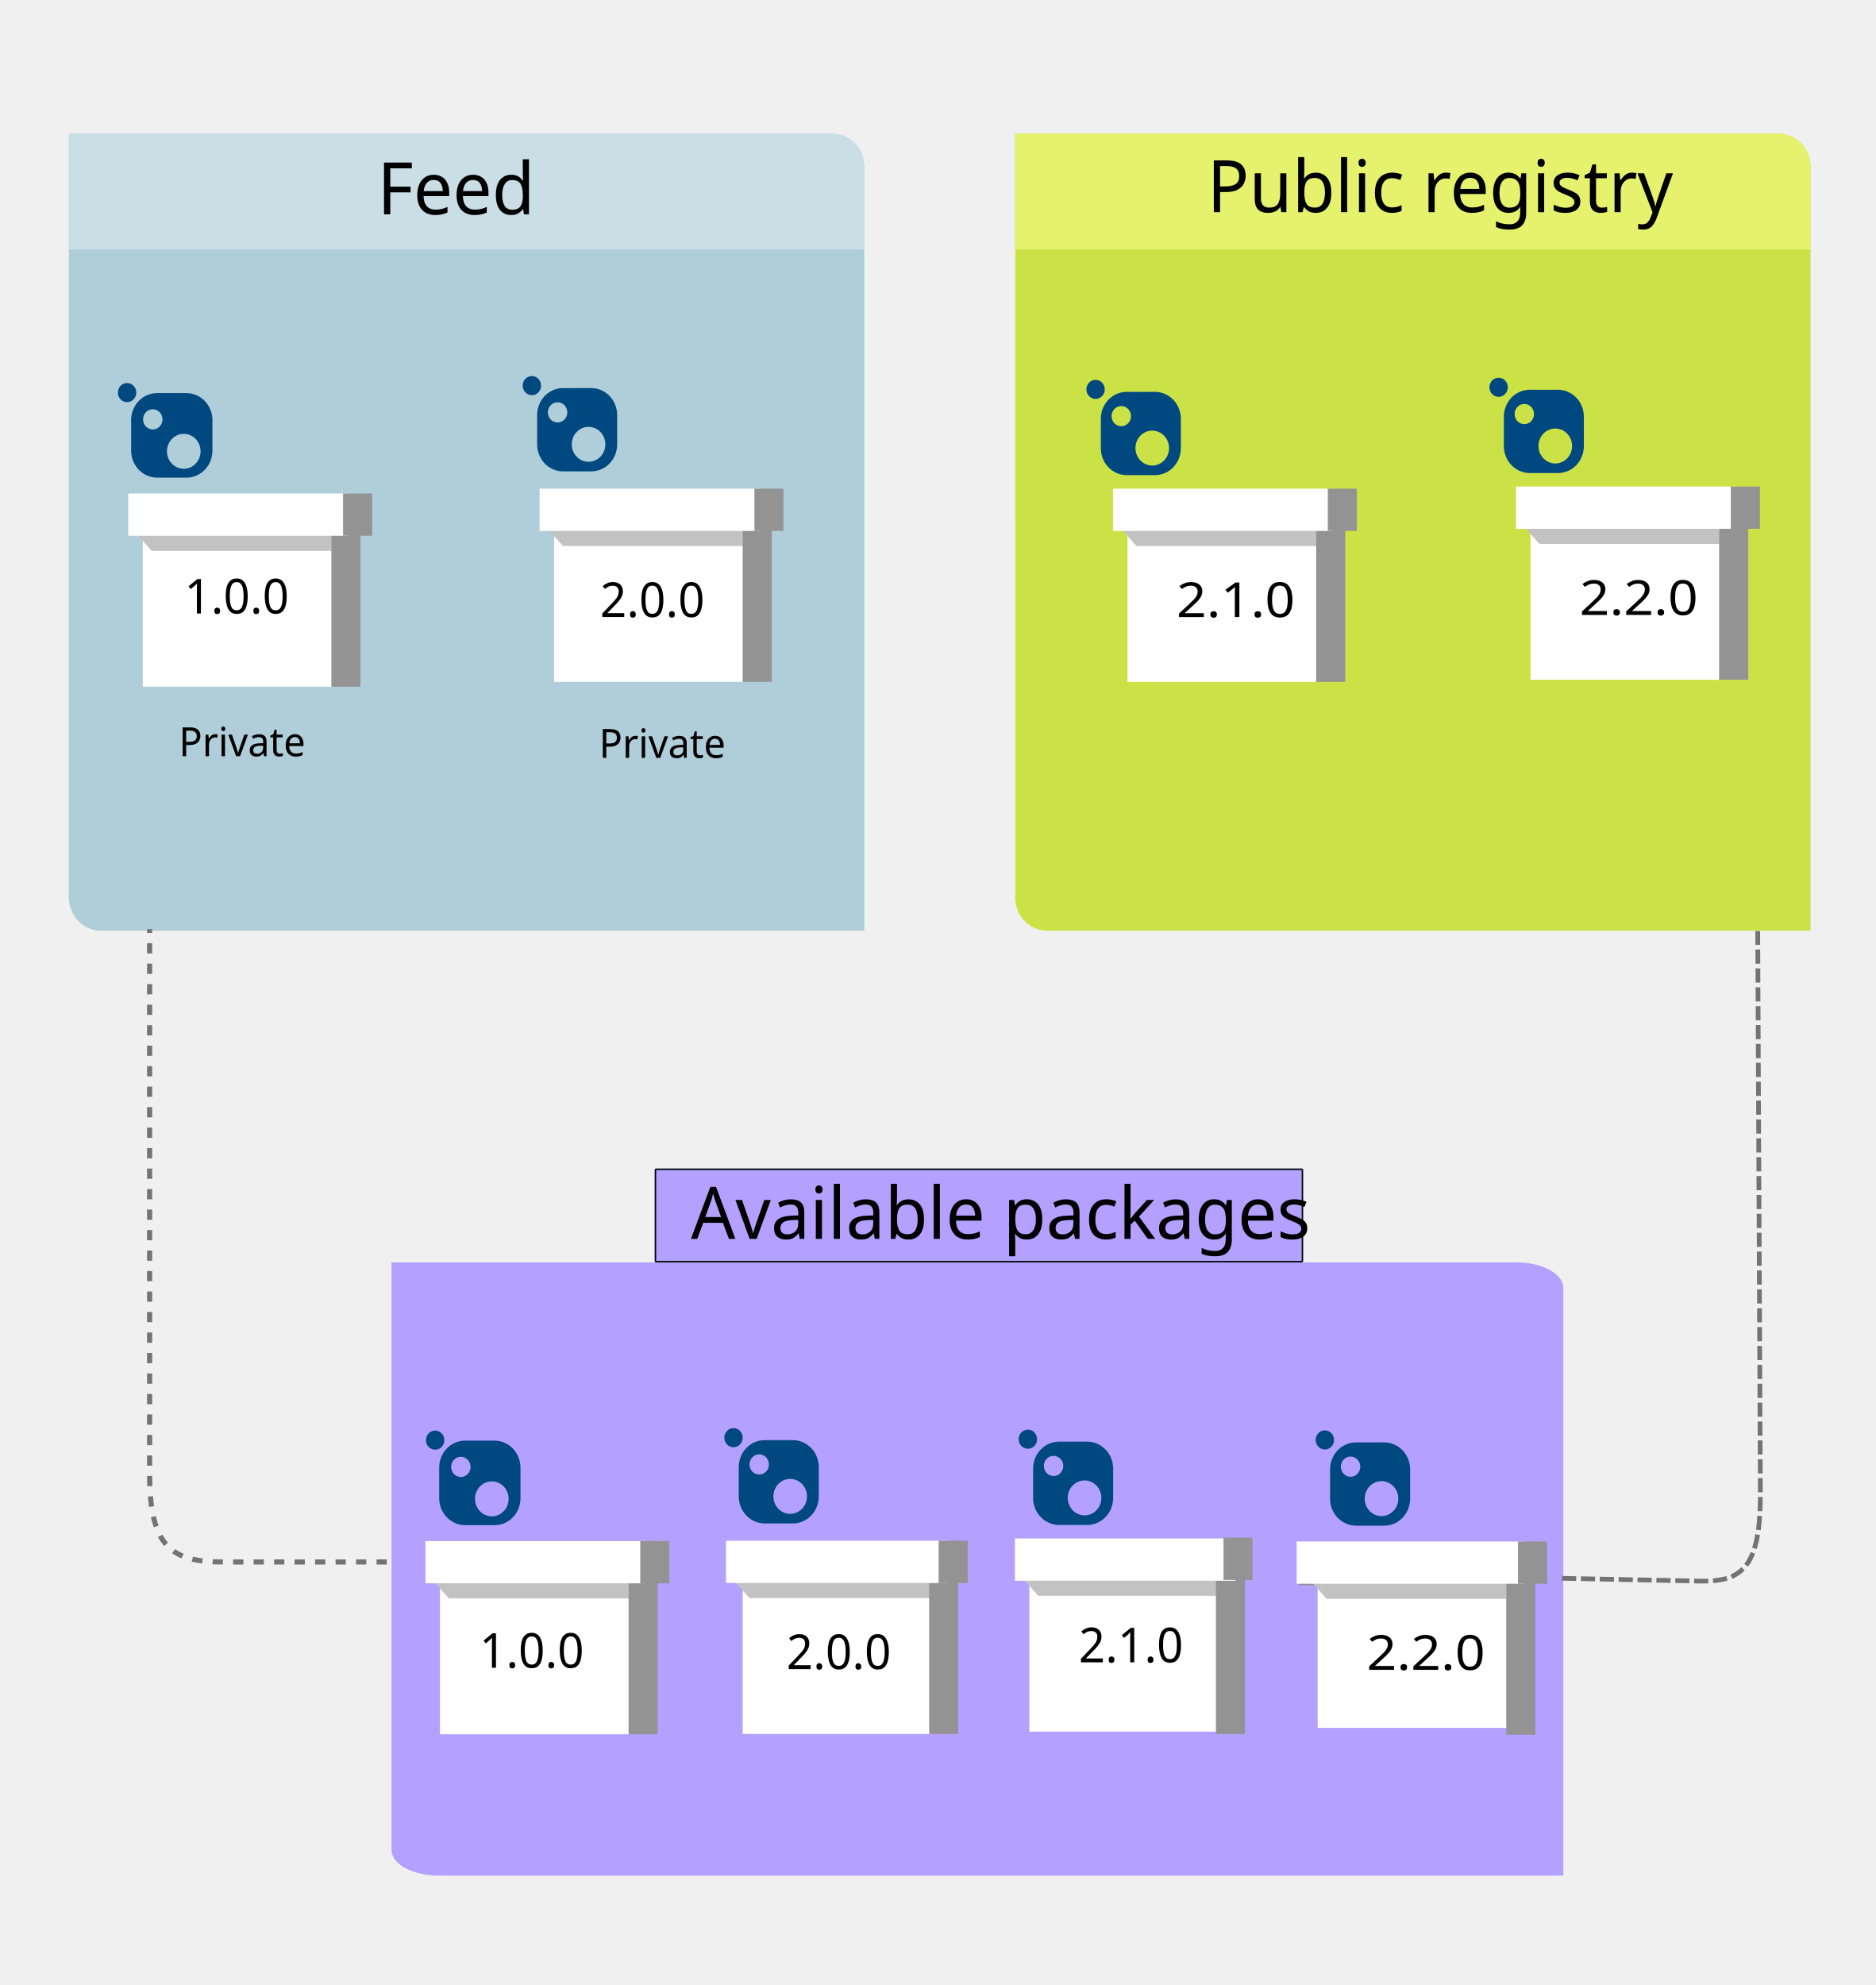
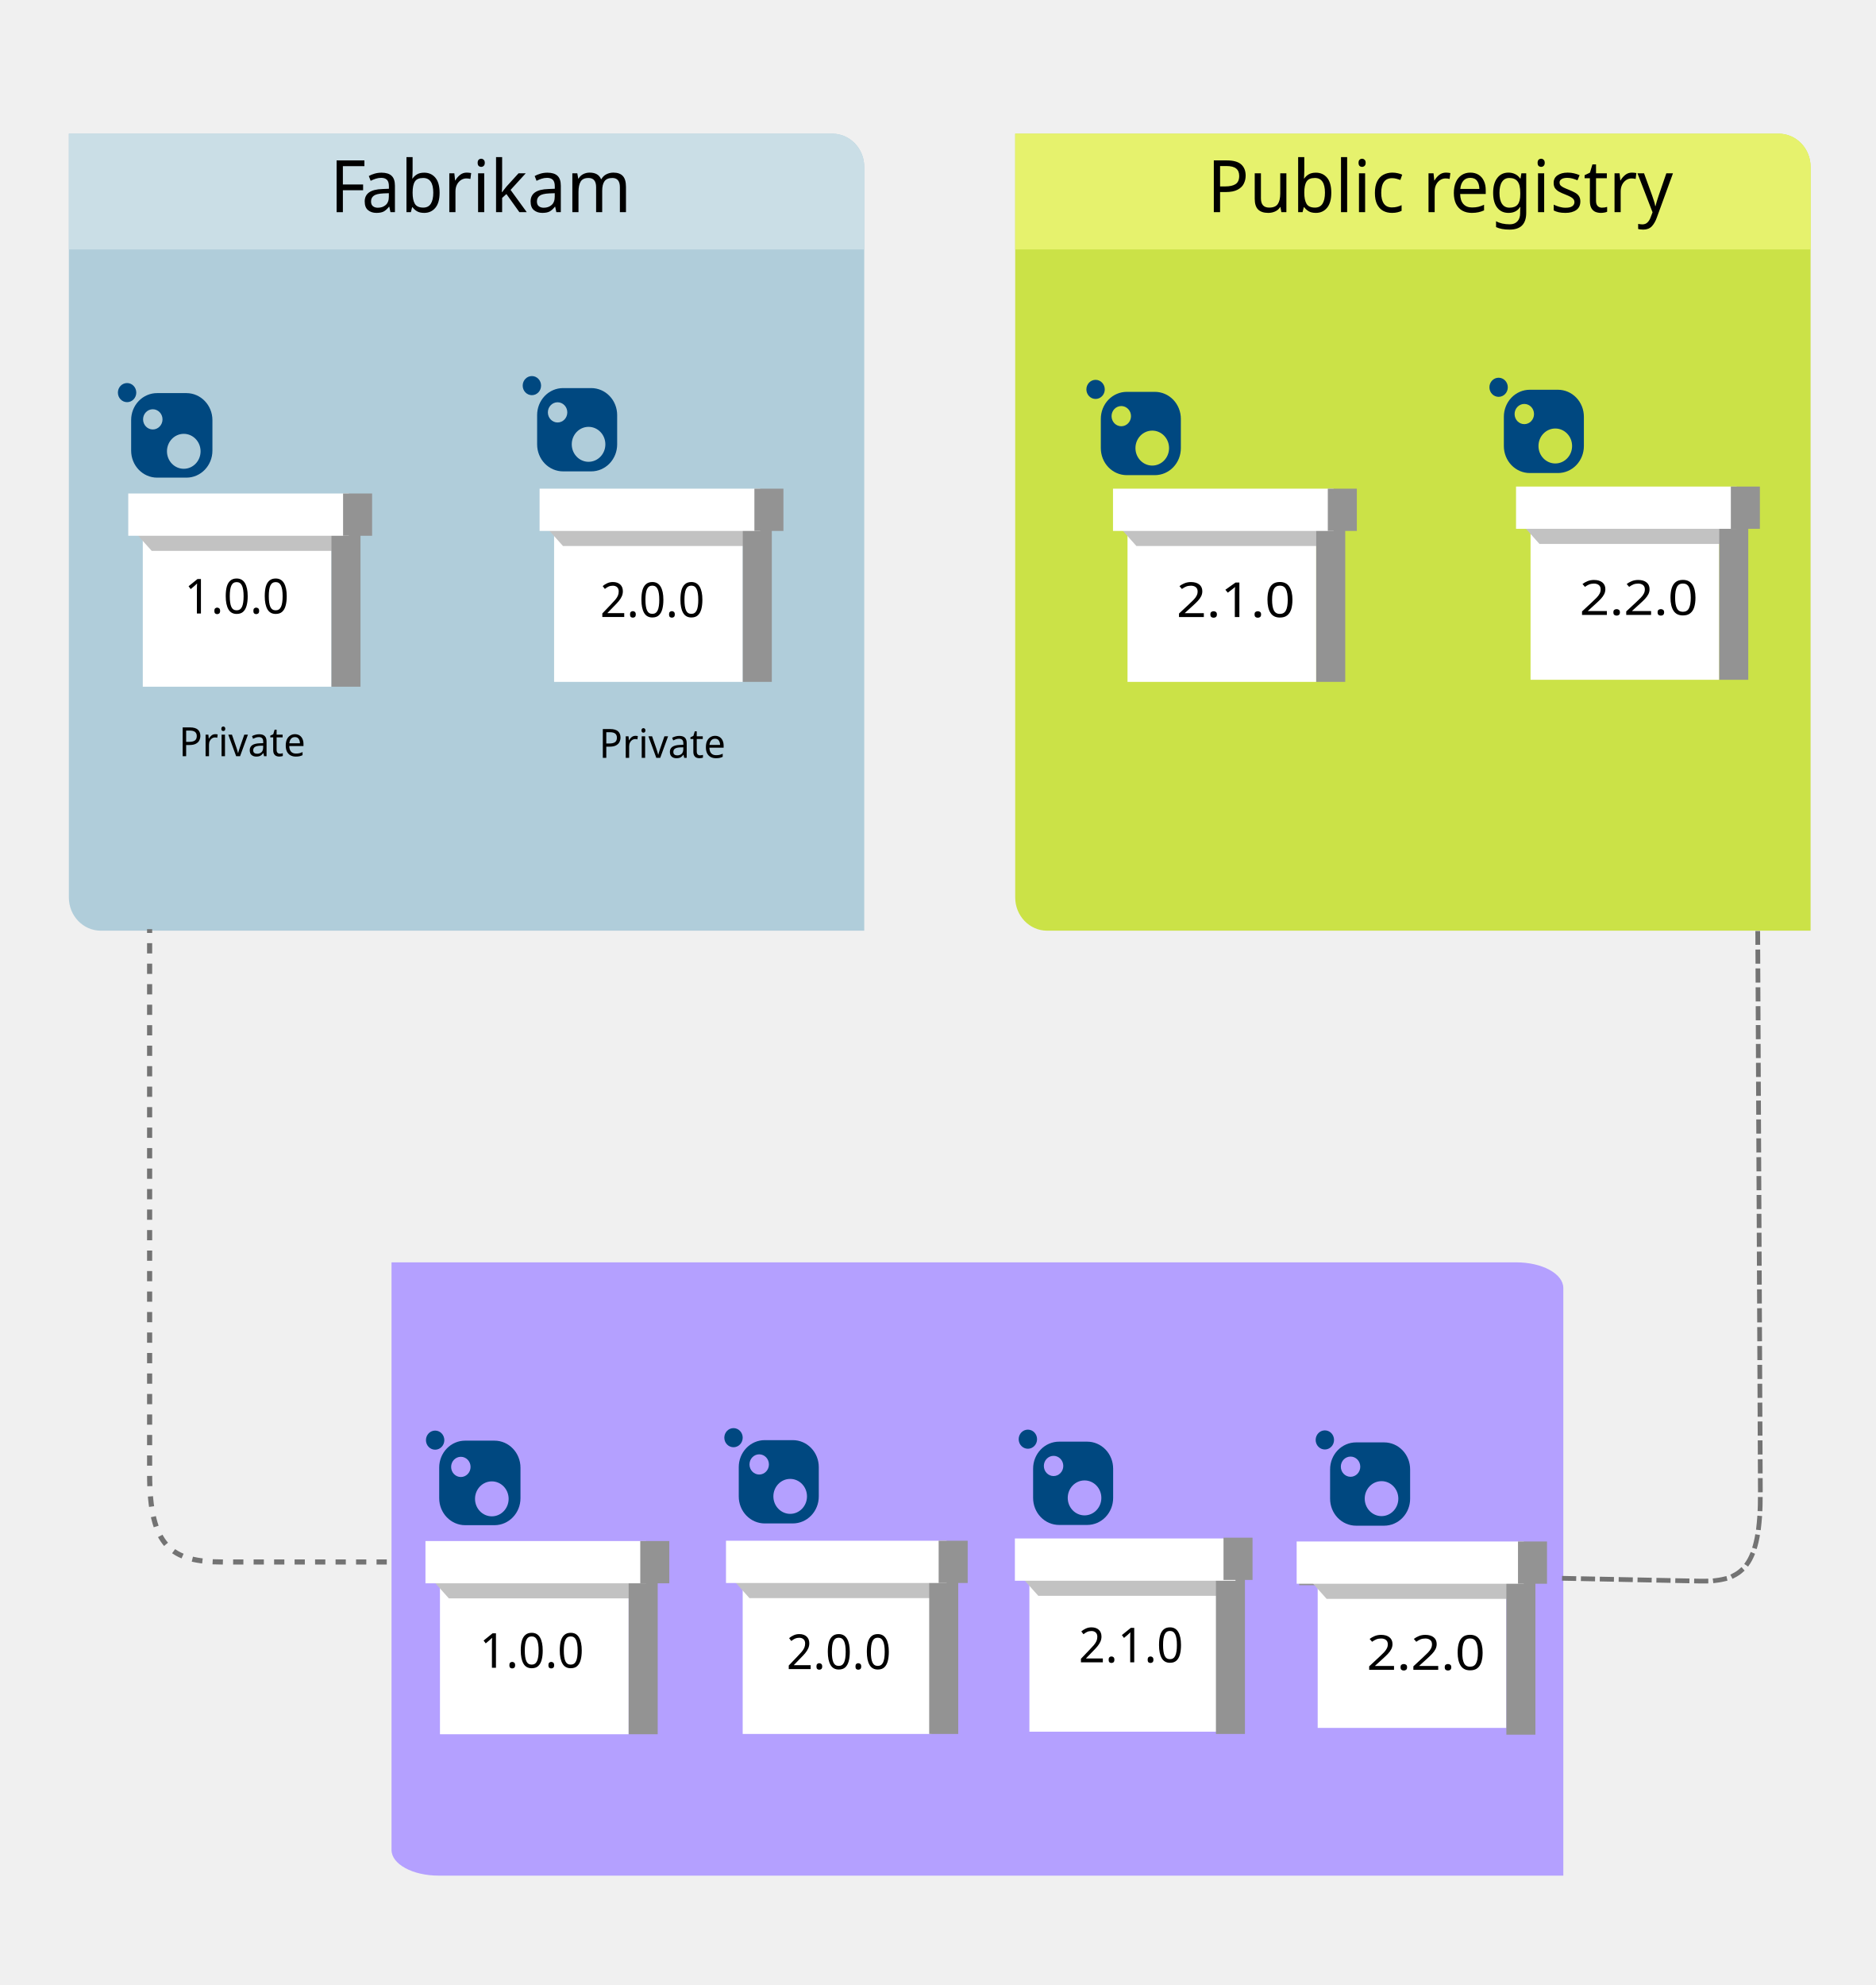
<svg xmlns="http://www.w3.org/2000/svg" xmlns:ns1="http://www.openswatchbook.org/uri/2009/osb" viewBox="0 0 463 490" version="1.1" id="svg5370" width="463" height="490">
  <defs id="defs5374">
    <linearGradient id="linearGradient13520" ns1:paint="solid">
      <stop style="stop-color:#f80000;stop-opacity:1;" offset="0" id="stop13518" />
    </linearGradient>
    <marker style="overflow:visible" id="marker7231" refX="0" refY="0" orient="auto">
      <path transform="matrix(-0.8,0,0,-0.8,-10,0)" style="fill:#000000;fill-opacity:1;fill-rule:evenodd;stroke:#000000;stroke-width:1pt;stroke-opacity:1" d="M 0,0 5,-5 -12.5,0 5,5 Z" id="path7229" />
    </marker>
    <marker style="overflow:visible" id="marker7013" refX="0" refY="0" orient="auto">
      <path transform="matrix(0.4,0,0,0.4,2.96,0.4)" style="fill:#000000;fill-opacity:1;fill-rule:evenodd;stroke:#000000;stroke-width:1pt;stroke-opacity:1" d="m -2.5,-1 c 0,2.76 -2.24,5 -5,5 -2.76,0 -5,-2.24 -5,-5 0,-2.76 2.24,-5 5,-5 2.76,0 5,2.24 5,5 z" id="path7011" />
    </marker>
    <marker style="overflow:visible" id="DotS" refX="0" refY="0" orient="auto">
      <path transform="matrix(0.2,0,0,0.2,1.48,0.2)" style="fill:#000000;fill-opacity:1;fill-rule:evenodd;stroke:#000000;stroke-width:1pt;stroke-opacity:1" d="m -2.5,-1 c 0,2.76 -2.24,5 -5,5 -2.76,0 -5,-2.24 -5,-5 0,-2.76 2.24,-5 5,-5 2.76,0 5,2.24 5,5 z" id="path6500" />
    </marker>
    <marker style="overflow:visible" id="DotM-6" refX="0" refY="0" orient="auto">
      <path transform="matrix(0.4,0,0,0.4,2.96,0.4)" style="fill:#000000;fill-opacity:1;fill-rule:evenodd;stroke:#000000;stroke-width:1pt;stroke-opacity:1" d="m -2.5,-1 c 0,2.76 -2.24,5 -5,5 -2.76,0 -5,-2.24 -5,-5 0,-2.76 2.24,-5 5,-5 2.76,0 5,2.24 5,5 z" id="path6497-2" />
    </marker>
    <marker style="overflow:visible" id="Arrow1Lend-1" refX="0" refY="0" orient="auto">
      <path transform="matrix(-0.8,0,0,-0.8,-10,0)" style="fill:#000000;fill-opacity:1;fill-rule:evenodd;stroke:#000000;stroke-width:1pt;stroke-opacity:1" d="M 0,0 5,-5 -12.5,0 5,5 Z" id="path6436-7" />
    </marker>
  </defs>
  <path d="M 250.633,33 H 439.117 A 7.883,8.198 0 0 1 447,41.198 V 229.742 H 258.517 a 7.883,8.198 0 0 1 -7.883,-8.198 z" fill="#cbe247" id="path4566" style="stroke-width:0.731" />
  <path d="m 17,33 h 188.483 a 7.883,8.198 0 0 1 7.883,8.198 V 229.742 H 24.883 A 7.883,8.198 0 0 1 17,221.544 Z" fill="#b0cdda" id="path4568" style="stroke-width:0.731" />
  <path d="M 213.367,61.567 V 41.198 A 7.883,8.198 0 0 0 205.483,33 H 17 v 28.567 z" fill="#cadee6" id="path4570" style="stroke-width:0.731" />
  <path d="M 447,61.567 V 41.198 A 7.883,8.198 0 0 0 439.117,33 H 250.633 v 28.567 z" fill="#e6f26d" id="path4572" style="stroke-width:0.731" />
+   <text transform="scale(0.9806461,1.019736)" font-size="17.54px" font-family="SegoeUI, 'Segoe UI'" id="text4578" x="83.04" y="51.362" style="stroke-width:0.731">
+     <tspan letter-spacing="-0.034em" id="tspan4574" style="stroke-width:0.619">F</tspan>
+     <tspan x="91.004" y="51.362" id="tspan4576" style="stroke-width:0.731">abrikam</tspan>
+   </text>
  <text font-size="24" font-family="SegoeUI, Segoe UI" id="text4580" style="font-style:normal;font-variant:normal;font-weight:normal;font-stretch:normal;font-size:17.54px;font-family:SegoeUI, 'Segoe UI';-inkscape-font-specification:'SegoeUI, Segoe UI, Normal';font-variant-ligatures:normal;font-variant-caps:normal;font-variant-numeric:normal;font-variant-east-asian:normal;stroke-width:0.731" x="303.877" y="51.362" transform="scale(0.9806461,1.019736)">
    <tspan id="tspan5482" x="303.877" y="51.362" style="stroke-width:0.731">Public registry</tspan>
  </text>
  <path d="M 96.661,311.612 H 374.338 a 11.614,6.332 0 0 1 11.614,6.332 V 463 H 108.275 a 11.614,6.332 0 0 1 -11.614,-6.332 z" fill="#b4a0ff" id="path4600" style="stroke-width:0.78" />
  <path d="m 188.796,355.501 a 6.401,6.656 0 0 0 -6.413,6.674 v 7.212 a 6.401,6.656 0 0 0 6.413,6.674 h 6.932 a 6.402,6.657 0 0 0 6.414,-6.674 v -7.212 a 6.402,6.657 0 0 0 -6.414,-6.674 z m -1.362,3.503 a 2.399,2.494 0 0 1 0,4.988 v 0 a 2.399,2.494 0 0 1 0,-4.988 z m 7.645,6.066 a 4.149,4.314 0 1 1 -4.147,4.314 4.148,4.313 0 0 1 4.147,-4.314 z M 181.088,352.534 a 2.269,2.359 0 1 1 -2.268,2.359 2.268,2.359 0 0 1 2.268,-2.359 z" fill="#004880" id="path4820" style="stroke-width:0.731" />
  <rect x="187.567" y="179.066" width="0" height="0" fill="#447995" id="rect4872" style="stroke-width:0.731" />
  <path d="m 261.468,355.875 a 6.401,6.656 0 0 0 -6.413,6.674 v 7.212 a 6.401,6.656 0 0 0 6.413,6.674 h 6.932 a 6.402,6.657 0 0 0 6.414,-6.674 v -7.212 a 6.402,6.657 0 0 0 -6.414,-6.674 z m -1.362,3.503 a 2.399,2.494 0 0 1 0,4.988 v 0 a 2.399,2.494 0 0 1 0,-4.988 z m 7.645,6.066 a 4.149,4.314 0 1 1 -4.147,4.314 4.148,4.313 0 0 1 4.147,-4.314 z M 253.76,352.908 a 2.269,2.359 0 1 1 -2.268,2.359 2.268,2.359 0 0 1 2.268,-2.359 z" fill="#004880" id="path5178" style="stroke-width:0.731" />
  <rect x="183.356" y="386.294" width="46.583" height="41.733" fill="#ffffff" id="rect4584-5" style="stroke-width:0.731" />
  <polygon points="123,130 54.499,130 60.069,136 123,136 " fill="#c2c2c2" id="polygon4586-2" transform="matrix(0.7166667,0,0,0.745234,141.9698,293.1393)" />
  <rect x="229.403" y="386.294" width="7.167" height="41.733" fill="#939393" id="rect4588-9" style="stroke-width:0.731" />
  <rect x="179.236" y="380.332" width="54.467" height="10.433" fill="#ffffff" id="rect4590-5" style="stroke-width:0.731" />
  <rect x="231.734" y="380.332" width="7.167" height="10.433" fill="#939393" id="rect4592-7" style="stroke-width:0.731" />
  <rect x="254.139" y="385.736" width="46.583" height="41.733" fill="#ffffff" id="rect4584-5-8" style="stroke-width:0.731" />
  <polygon points="123,130 54.499,130 60.069,136 123,136 " fill="#c2c2c2" id="polygon4586-2-8" transform="matrix(0.7166667,0,0,0.745234,213.2891,292.5817)" />
  <rect x="300.186" y="388.524" width="7.167" height="39.503" fill="#939393" id="rect4588-9-4" style="stroke-width:0.711" />
  <rect x="250.556" y="379.774" width="54.467" height="10.433" fill="#ffffff" id="rect4590-5-7" style="stroke-width:0.731" />
  <rect x="320.749" y="380.889" width="7.167" height="10.433" fill="#939393" id="rect4592-7-7" style="stroke-width:0.731" />
  <text font-size="16px" font-family="SegoeUI, 'Segoe UI'" id="text5176" x="271.566" y="402.406" style="font-style:normal;font-variant:normal;font-weight:normal;font-stretch:normal;font-size:11.693px;font-family:SegoeUI, 'Segoe UI';-inkscape-font-specification:'SegoeUI, Segoe UI, Normal';font-variant-ligatures:normal;font-variant-caps:normal;font-variant-numeric:normal;font-variant-east-asian:normal;stroke-width:0.731" transform="scale(0.9806461,1.019736)">
    <tspan id="tspan13394" x="271.566" y="402.406" style="stroke-width:0.731">2.1.0</tspan>
  </text>
  <text font-size="16px" font-family="SegoeUI, 'Segoe UI'" id="text4644" x="198.006" y="404.041" style="font-style:normal;font-variant:normal;font-weight:normal;font-stretch:normal;font-size:11.693px;font-family:SegoeUI, 'Segoe UI';-inkscape-font-specification:'SegoeUI, Segoe UI, Normal';font-variant-ligatures:normal;font-variant-caps:normal;font-variant-numeric:normal;font-variant-east-asian:normal;stroke-width:0.731" transform="scale(0.9806461,1.019736)">
    <tspan id="tspan13392" x="198.006" y="404.041" style="stroke-width:0.731">2.0.0</tspan>
  </text>
  <path d="m 108.43,362.27 v 7.553 a 6.414,6.67 0 0 0 6.414,6.67 h 7.238 a 6.414,6.67 0 0 0 6.414,-6.67 v -7.523 a 6.418,6.674 0 0 0 -6.418,-6.674 h -7.235 a 6.391,6.645 0 0 0 -6.414,6.644 z m 5.345,-2.657 a 2.399,2.494 0 0 1 0,4.989 v 0 a 2.399,2.494 0 0 1 0,-4.989 z m 7.645,6.067 a 4.149,4.314 0 1 1 -4.147,4.314 4.148,4.313 0 0 1 4.147,-4.314 z m -13.993,-12.538 a 2.269,2.359 0 1 1 -2.268,2.359 2.268,2.358 0 0 1 2.268,-2.359 z" fill="#004880" id="path4598" style="stroke-width:0.731" />
  <rect x="108.62" y="386.369" width="46.583" height="41.733" fill="#ffffff" id="rect4584" style="stroke-width:0.731" />
  <polygon points="60.069,136 123,136 123,130 54.499,130 " fill="#c2c2c2" id="polygon4586" transform="matrix(0.7166667,0,0,0.745234,67.77036,293.2147)" />
  <rect x="155.204" y="386.369" width="7.167" height="41.733" fill="#939393" id="rect4588" style="stroke-width:0.731" />
  <rect x="105.037" y="380.407" width="54.467" height="10.433" fill="#ffffff" id="rect4590" style="stroke-width:0.731" />
  <rect x="158.07" y="380.407" width="7.167" height="10.433" fill="#939393" id="rect4592" style="stroke-width:0.731" />
  <text font-size="16px" font-family="SegoeUI, 'Segoe UI'" id="text4596" x="120.704" y="403.728" style="font-style:normal;font-variant:normal;font-weight:normal;font-stretch:normal;font-size:11.693px;font-family:SegoeUI, 'Segoe UI';-inkscape-font-specification:'SegoeUI, Segoe UI, Normal';font-variant-ligatures:normal;font-variant-caps:normal;font-variant-numeric:normal;font-variant-east-asian:normal;stroke-width:0.731" transform="scale(0.9806461,1.019736)">
    <tspan id="tspan13390" x="120.704" y="403.728" style="stroke-width:0.731">1.0.0</tspan>
  </text>
  <path d="m 139.019,95.799 a 6.401,6.656 0 0 0 -6.413,6.674 v 7.212 a 6.401,6.656 0 0 0 6.413,6.674 h 6.932 a 6.402,6.657 0 0 0 6.414,-6.674 v -7.212 a 6.402,6.657 0 0 0 -6.414,-6.674 z m -1.362,3.503 a 2.399,2.494 0 0 1 0,4.988 v 0 a 2.399,2.494 0 0 1 0,-4.988 z m 7.645,6.066 a 4.149,4.314 0 1 1 -4.147,4.314 4.148,4.313 0 0 1 4.147,-4.314 z M 131.311,92.832 a 2.269,2.359 0 1 1 -2.268,2.359 2.268,2.359 0 0 1 2.268,-2.359 z" fill="#004880" id="path4820-0" style="stroke-width:0.731" />
  <path d="m 278.184,96.73 a 6.401,6.656 0 0 0 -6.413,6.674 v 7.212 a 6.401,6.656 0 0 0 6.413,6.674 h 6.932 a 6.402,6.657 0 0 0 6.414,-6.674 v -7.212 a 6.402,6.657 0 0 0 -6.414,-6.674 z m -1.362,3.503 a 2.399,2.494 0 0 1 0,4.988 v 0 a 2.399,2.494 0 0 1 0,-4.988 z m 7.645,6.066 a 4.149,4.314 0 1 1 -4.147,4.314 4.148,4.313 0 0 1 4.147,-4.314 z M 270.476,93.763 a 2.269,2.359 0 1 1 -2.268,2.359 2.268,2.359 0 0 1 2.268,-2.359 z" fill="#004880" id="path5178-0" style="stroke-width:0.731" />
  <rect x="136.796" y="126.591" width="46.583" height="41.733" fill="#ffffff" id="rect4584-5-2" style="stroke-width:0.731" />
  <polygon points="123,130 54.499,130 60.069,136 123,136 " fill="#c2c2c2" id="polygon4586-2-1" transform="matrix(0.7166667,0,0,0.745234,95.94641,33.43704)" />
  <rect x="183.38" y="126.591" width="7.167" height="41.733" fill="#939393" id="rect4588-9-3" style="stroke-width:0.731" />
  <rect x="133.213" y="120.629" width="54.467" height="10.433" fill="#ffffff" id="rect4590-5-9" style="stroke-width:0.731" />
  <rect x="186.246" y="120.629" width="7.167" height="10.433" fill="#939393" id="rect4592-7-1" style="stroke-width:0.731" />
  <rect x="278.363" y="126.591" width="46.583" height="41.733" fill="#ffffff" id="rect4584-5-8-7" style="stroke-width:0.731" />
  <polygon points="60.069,136 123,136 123,130 54.499,130 " fill="#c2c2c2" id="polygon4586-2-8-1" transform="matrix(0.7166667,0,0,0.745234,237.5125,33.43705)" />
  <rect x="324.946" y="126.591" width="7.167" height="41.733" fill="#939393" id="rect4588-9-4-5" style="stroke-width:0.731" />
  <rect x="274.779" y="120.629" width="54.467" height="10.433" fill="#ffffff" id="rect4590-5-7-5" style="stroke-width:0.731" />
  <rect x="327.812" y="120.629" width="7.167" height="10.433" fill="#939393" id="rect4592-7-7-6" style="stroke-width:0.731" />
  <text font-size="16px" font-family="SegoeUI, 'Segoe UI'" id="text5176-0" x="278.278" y="158.982" style="font-style:normal;font-variant:normal;font-weight:normal;font-stretch:normal;font-size:12.445px;font-family:SegoeUI, 'Segoe UI';-inkscape-font-specification:'SegoeUI, Segoe UI, Normal';font-variant-ligatures:normal;font-variant-caps:normal;font-variant-numeric:normal;font-variant-east-asian:normal;stroke-width:0.778" transform="scale(1.043748,0.9580856)">
    <tspan id="tspan13384" x="278.278" y="158.982" style="stroke-width:0.778">2.1.0</tspan>
  </text>
  <text font-size="16px" font-family="SegoeUI, 'Segoe UI'" id="text4644-2" x="151.075" y="149.365" style="font-style:normal;font-variant:normal;font-weight:normal;font-stretch:normal;font-size:11.693px;font-family:SegoeUI, 'Segoe UI';-inkscape-font-specification:'SegoeUI, Segoe UI, Normal';font-variant-ligatures:normal;font-variant-caps:normal;font-variant-numeric:normal;font-variant-east-asian:normal;stroke-width:0.731" transform="scale(0.9806461,1.019736)">
    <tspan id="tspan13386" x="151.075" y="149.365" style="stroke-width:0.731">2.0.0</tspan>
  </text>
  <path d="m 32.377,103.683 v 7.553 a 6.414,6.67 0 0 0 6.414,6.67 h 7.238 a 6.414,6.67 0 0 0 6.414,-6.67 v -7.523 a 6.418,6.674 0 0 0 -6.418,-6.674 h -7.235 a 6.391,6.645 0 0 0 -6.414,6.644 z m 5.345,-2.657 a 2.399,2.494 0 0 1 0,4.989 v 0 a 2.399,2.494 0 0 1 0,-4.989 z m 7.645,6.067 a 4.149,4.314 0 1 1 -4.147,4.314 4.148,4.313 0 0 1 4.147,-4.314 z M 31.374,94.556 a 2.269,2.359 0 1 1 -2.268,2.359 2.268,2.358 0 0 1 2.268,-2.359 z" fill="#004880" id="path4598-4" style="stroke-width:0.731" />
  <rect x="35.249" y="127.782" width="46.583" height="41.733" fill="#ffffff" id="rect4584-9" style="stroke-width:0.731" />
  <polygon points="123,130 54.499,130 60.069,136 123,136 " fill="#c2c2c2" id="polygon4586-3" transform="matrix(0.7166667,0,0,0.745234,-5.601037,34.62767)" />
  <rect x="81.832" y="127.782" width="7.167" height="41.733" fill="#939393" id="rect4588-3" style="stroke-width:0.731" />
  <rect x="31.666" y="121.82" width="54.467" height="10.433" fill="#ffffff" id="rect4590-8" style="stroke-width:0.731" />
  <rect x="84.699" y="121.82" width="7.167" height="10.433" fill="#939393" id="rect4592-5" style="stroke-width:0.731" />
  <text font-size="16px" font-family="SegoeUI, 'Segoe UI'" id="text4596-1" x="46.431" y="148.506" style="font-style:normal;font-variant:normal;font-weight:normal;font-stretch:normal;font-size:11.693px;font-family:SegoeUI, 'Segoe UI';-inkscape-font-specification:'SegoeUI, Segoe UI, Normal';font-variant-ligatures:normal;font-variant-caps:normal;font-variant-numeric:normal;font-variant-east-asian:normal;stroke-width:0.731" transform="scale(0.9806461,1.019736)">
    <tspan id="tspan13388" x="46.431" y="148.506" style="stroke-width:0.731">1.0.0</tspan>
  </text>
  <path d="M 95.49,385.581 H 55.035 c -12.775,0 -18.098,-3.755 -18.098,-21.781 V 229.356" fill="none" stroke="#737373" stroke-miterlimit="10" stroke-width="1.265" stroke-dasharray="2.529, 2.529" id="path13122" />
  <path d="m 386.221,389.616 33.496,0.681 c 10.578,0.215 14.967,-3.546 14.881,-22.03 l -0.646,-137.858" fill="none" stroke="#737373" stroke-miterlimit="10" stroke-width="1.73" stroke-dasharray="3.461, 3.461" id="path13122-7" style="stroke-width:1.165;stroke-linecap:square;stroke-linejoin:round;stroke-miterlimit:10;stroke-dasharray:2.33, 2.33;stroke-dashoffset:0;paint-order:markers stroke fill" />
  <path d="m 377.685,96.21 a 6.401,6.656 0 0 0 -6.413,6.674 v 7.212 a 6.401,6.656 0 0 0 6.413,6.674 h 6.932 a 6.402,6.657 0 0 0 6.414,-6.674 v -7.212 a 6.402,6.657 0 0 0 -6.414,-6.674 z m -1.362,3.503 a 2.399,2.494 0 0 1 0,4.988 v 0 a 2.399,2.494 0 0 1 0,-4.988 z m 7.645,6.066 a 4.149,4.314 0 1 1 -4.147,4.314 4.148,4.313 0 0 1 4.147,-4.314 z M 369.977,93.243 a 2.269,2.359 0 1 1 -2.268,2.359 2.268,2.359 0 0 1 2.268,-2.359 z" fill="#004880" id="path5178-0-9" style="stroke-width:0.731" />
  <rect x="377.864" y="126.071" width="46.583" height="41.733" fill="#ffffff" id="rect4584-5-8-7-9" style="stroke-width:0.731" />
  <polygon points="60.069,136 123,136 123,130 54.499,130 " fill="#c2c2c2" id="polygon4586-2-8-1-6" transform="matrix(0.7166667,0,0,0.745234,337.0137,32.91714)" />
  <rect x="424.447" y="126.071" width="7.167" height="41.733" fill="#939393" id="rect4588-9-4-5-6" style="stroke-width:0.731" />
  <rect x="374.28" y="120.109" width="54.467" height="10.433" fill="#ffffff" id="rect4590-5-7-5-7" style="stroke-width:0.731" />
  <rect x="427.314" y="120.109" width="7.167" height="10.433" fill="#939393" id="rect4592-7-7-6-1" style="stroke-width:0.731" />
  <text font-size="16px" font-family="SegoeUI, 'Segoe UI'" id="text5176-0-8" x="373.609" y="158.439" style="font-style:normal;font-variant:normal;font-weight:normal;font-stretch:normal;font-size:12.445px;font-family:SegoeUI, 'Segoe UI';-inkscape-font-specification:'SegoeUI, Segoe UI, Normal';font-variant-ligatures:normal;font-variant-caps:normal;font-variant-numeric:normal;font-variant-east-asian:normal;stroke-width:0.778" transform="scale(1.043748,0.9580856)">
    <tspan id="tspan13444" x="373.609" y="158.439" style="stroke-width:0.778">2.2.0</tspan>
  </text>
  <path d="m 334.787,356.057 a 6.401,6.656 0 0 0 -6.413,6.674 v 7.212 a 6.401,6.656 0 0 0 6.413,6.674 h 6.932 a 6.402,6.657 0 0 0 6.414,-6.674 v -7.212 a 6.402,6.657 0 0 0 -6.414,-6.674 z m -1.362,3.503 a 2.399,2.494 0 0 1 0,4.988 v 0 a 2.399,2.494 0 0 1 0,-4.988 z m 7.645,6.066 a 4.149,4.314 0 1 1 -4.147,4.314 4.148,4.313 0 0 1 4.147,-4.314 z m -13.991,-12.536 a 2.269,2.359 0 1 1 -2.268,2.359 2.268,2.359 0 0 1 2.268,-2.359 z" fill="#004880" id="path5178-0-9-9" style="stroke-width:0.731" />
  <rect x="325.313" y="386.475" width="46.583" height="40.06" fill="#ffffff" id="rect4584-5-8-7-9-3" style="stroke-width:0.716" />
  <polygon points="123,136 123,130 54.499,130 60.069,136 " fill="#c2c2c2" id="polygon4586-2-8-1-6-4" transform="matrix(0.7166667,0,0,0.745234,284.4626,293.3212)" />
  <rect x="371.896" y="386.475" width="7.167" height="41.733" fill="#939393" id="rect4588-9-4-5-6-4" style="stroke-width:0.731" />
  <rect x="320.121" y="380.514" width="56.075" height="10.433" fill="#ffffff" id="rect4590-5-7-5-7-8" style="stroke-width:0.742" />
  <rect x="374.763" y="380.514" width="7.167" height="10.433" fill="#939393" id="rect4592-7-7-6-1-0" style="stroke-width:0.731" />
  <text font-size="16px" font-family="SegoeUI, 'Segoe UI'" id="text5176-0-8-4" x="323.26" y="430.236" style="font-style:normal;font-variant:normal;font-weight:normal;font-stretch:normal;font-size:12.445px;font-family:SegoeUI, 'Segoe UI';-inkscape-font-specification:'SegoeUI, Segoe UI, Normal';font-variant-ligatures:normal;font-variant-caps:normal;font-variant-numeric:normal;font-variant-east-asian:normal;stroke-width:0.778" transform="scale(1.043748,0.9580856)">
    <tspan id="tspan13444-0" x="323.26" y="430.236" style="stroke-width:0.778">2.2.0</tspan>
  </text>
  <rect x="302.061" y="379.578" width="7.167" height="10.433" fill="#939393" id="rect4592-7-7-6-1-0-0" style="stroke-width:0.731" />
  <text font-size="24px" font-family="SegoeUI, 'Segoe UI'" id="text4578-0" x="45.037" y="183.054" style="font-style:normal;font-variant:normal;font-weight:normal;font-stretch:normal;font-size:9.744px;font-family:SegoeUI, 'Segoe UI';-inkscape-font-specification:'SegoeUI, Segoe UI, Normal';font-variant-ligatures:normal;font-variant-caps:normal;font-variant-numeric:normal;font-variant-east-asian:normal;stroke-width:0.219;stroke-miterlimit:7;stroke-dasharray:none" transform="scale(0.9806461,1.019736)">
    <tspan id="tspan13704" x="45.037" y="183.054" style="stroke-width:0.219">Private</tspan>
  </text>
  <text font-size="24px" font-family="SegoeUI, 'Segoe UI'" id="text4578-0-8" x="150.81" y="183.45" style="font-style:normal;font-variant:normal;font-weight:normal;font-stretch:normal;font-size:9.744px;font-family:SegoeUI, 'Segoe UI';-inkscape-font-specification:'SegoeUI, Segoe UI, Normal';font-variant-ligatures:normal;font-variant-caps:normal;font-variant-numeric:normal;font-variant-east-asian:normal;stroke-width:0.219;stroke-miterlimit:7;stroke-dasharray:none" transform="scale(0.9806461,1.019736)">
    <tspan id="tspan14102" x="150.81" y="183.45" style="stroke-width:0.219">Private</tspan>
  </text>
-   <text transform="scale(0.9806461,1.019736)" font-size="17.54px" font-family="SegoeUI, 'Segoe UI'" id="text4578" x="94.975" y="51.882" style="font-style:normal;font-variant:normal;font-weight:normal;font-stretch:normal;font-size:17.54px;font-family:SegoeUI, 'Segoe UI';-inkscape-font-specification:'SegoeUI, Segoe UI, Normal';font-variant-ligatures:normal;font-variant-caps:normal;font-variant-numeric:normal;font-variant-east-asian:normal;stroke-width:0.731;stroke-miterlimit:4;stroke-dasharray:none">
-     <tspan id="tspan963" x="94.975" y="51.882">Feed</tspan>
-   </text>
-   <rect style="opacity:0.998;fill:#b4a0ff;fill-opacity:1;stroke:#00070f;stroke-width:0.74;stroke-linecap:square;stroke-linejoin:round;stroke-miterlimit:4;stroke-dasharray:none;paint-order:markers stroke fill" id="rect964" width="159.366" height="22.438" x="161.997" y="288.823" />
-   <text transform="scale(0.9806461,1.019736)" font-size="17.54px" font-family="SegoeUI, 'Segoe UI'" id="text4578-3" x="173.945" y="299.89" style="font-style:normal;font-variant:normal;font-weight:normal;font-stretch:normal;font-size:17.54px;font-family:SegoeUI, 'Segoe UI';-inkscape-font-specification:'SegoeUI, Segoe UI, Normal';font-variant-ligatures:normal;font-variant-caps:normal;font-variant-numeric:normal;font-variant-east-asian:normal;stroke-width:0.731;stroke-miterlimit:4;stroke-dasharray:none">
-     <tspan id="tspan989" x="173.945" y="299.89">Available packages</tspan>
-   </text>
</svg>
